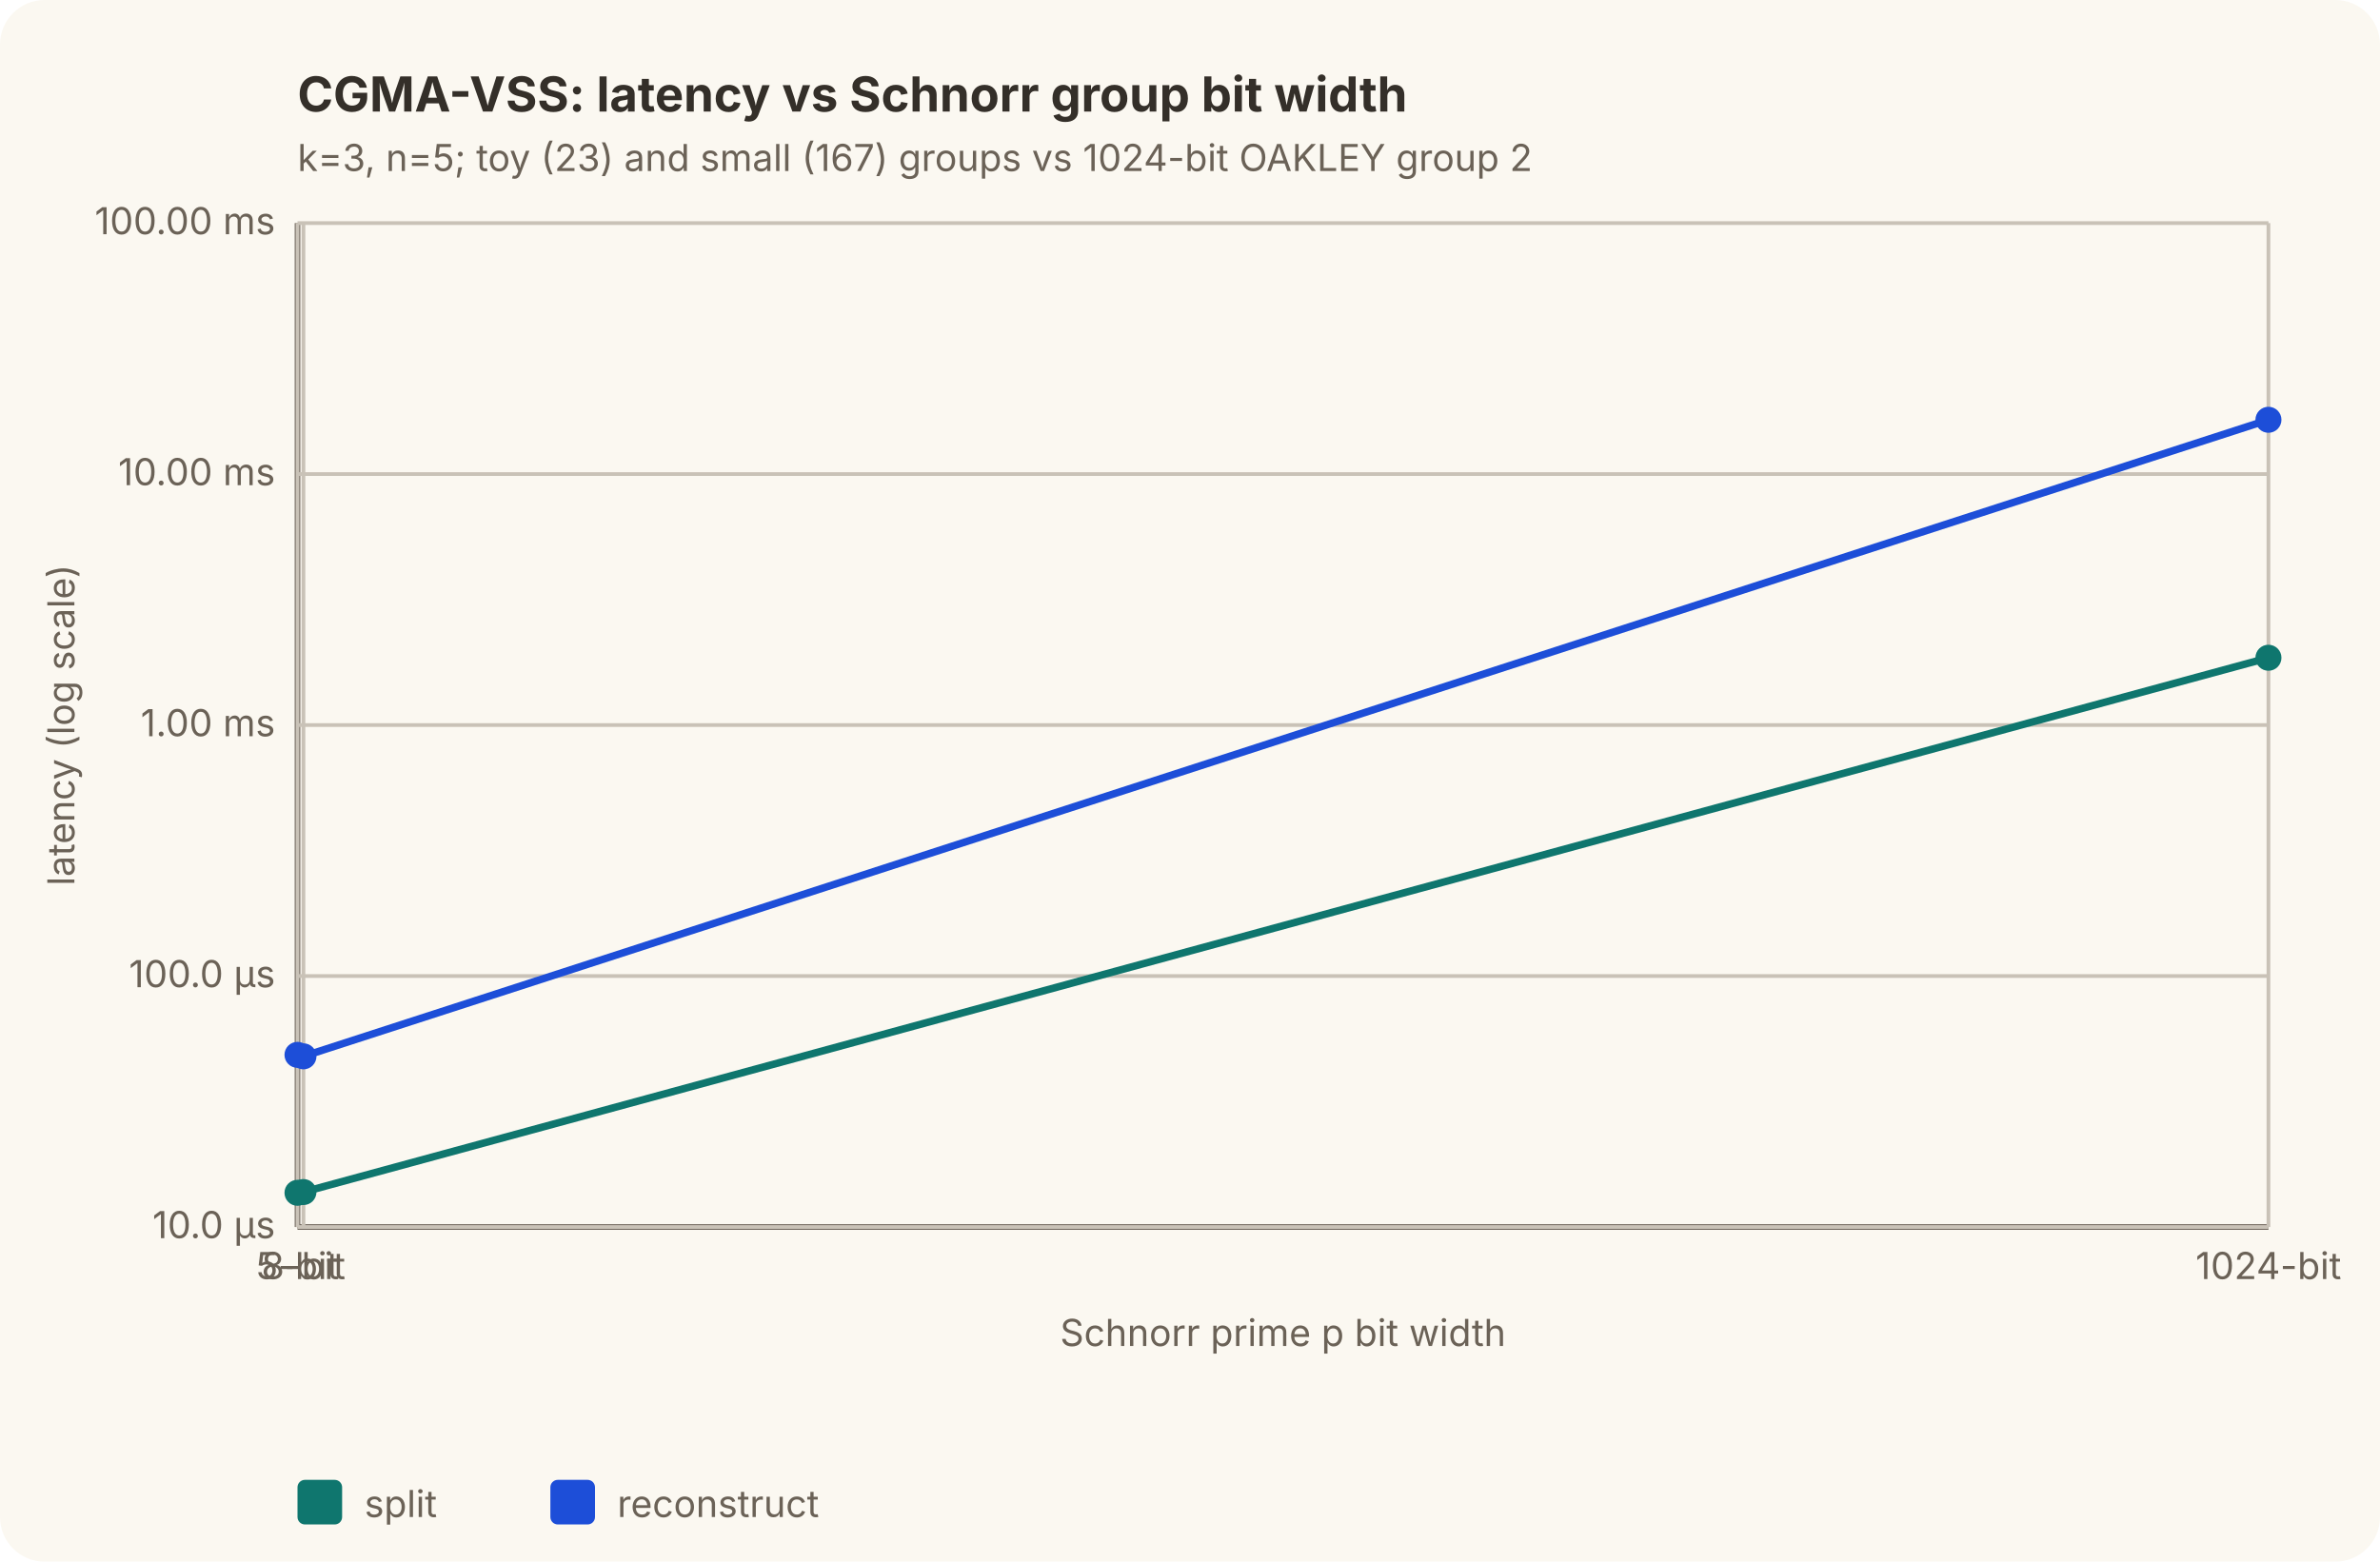
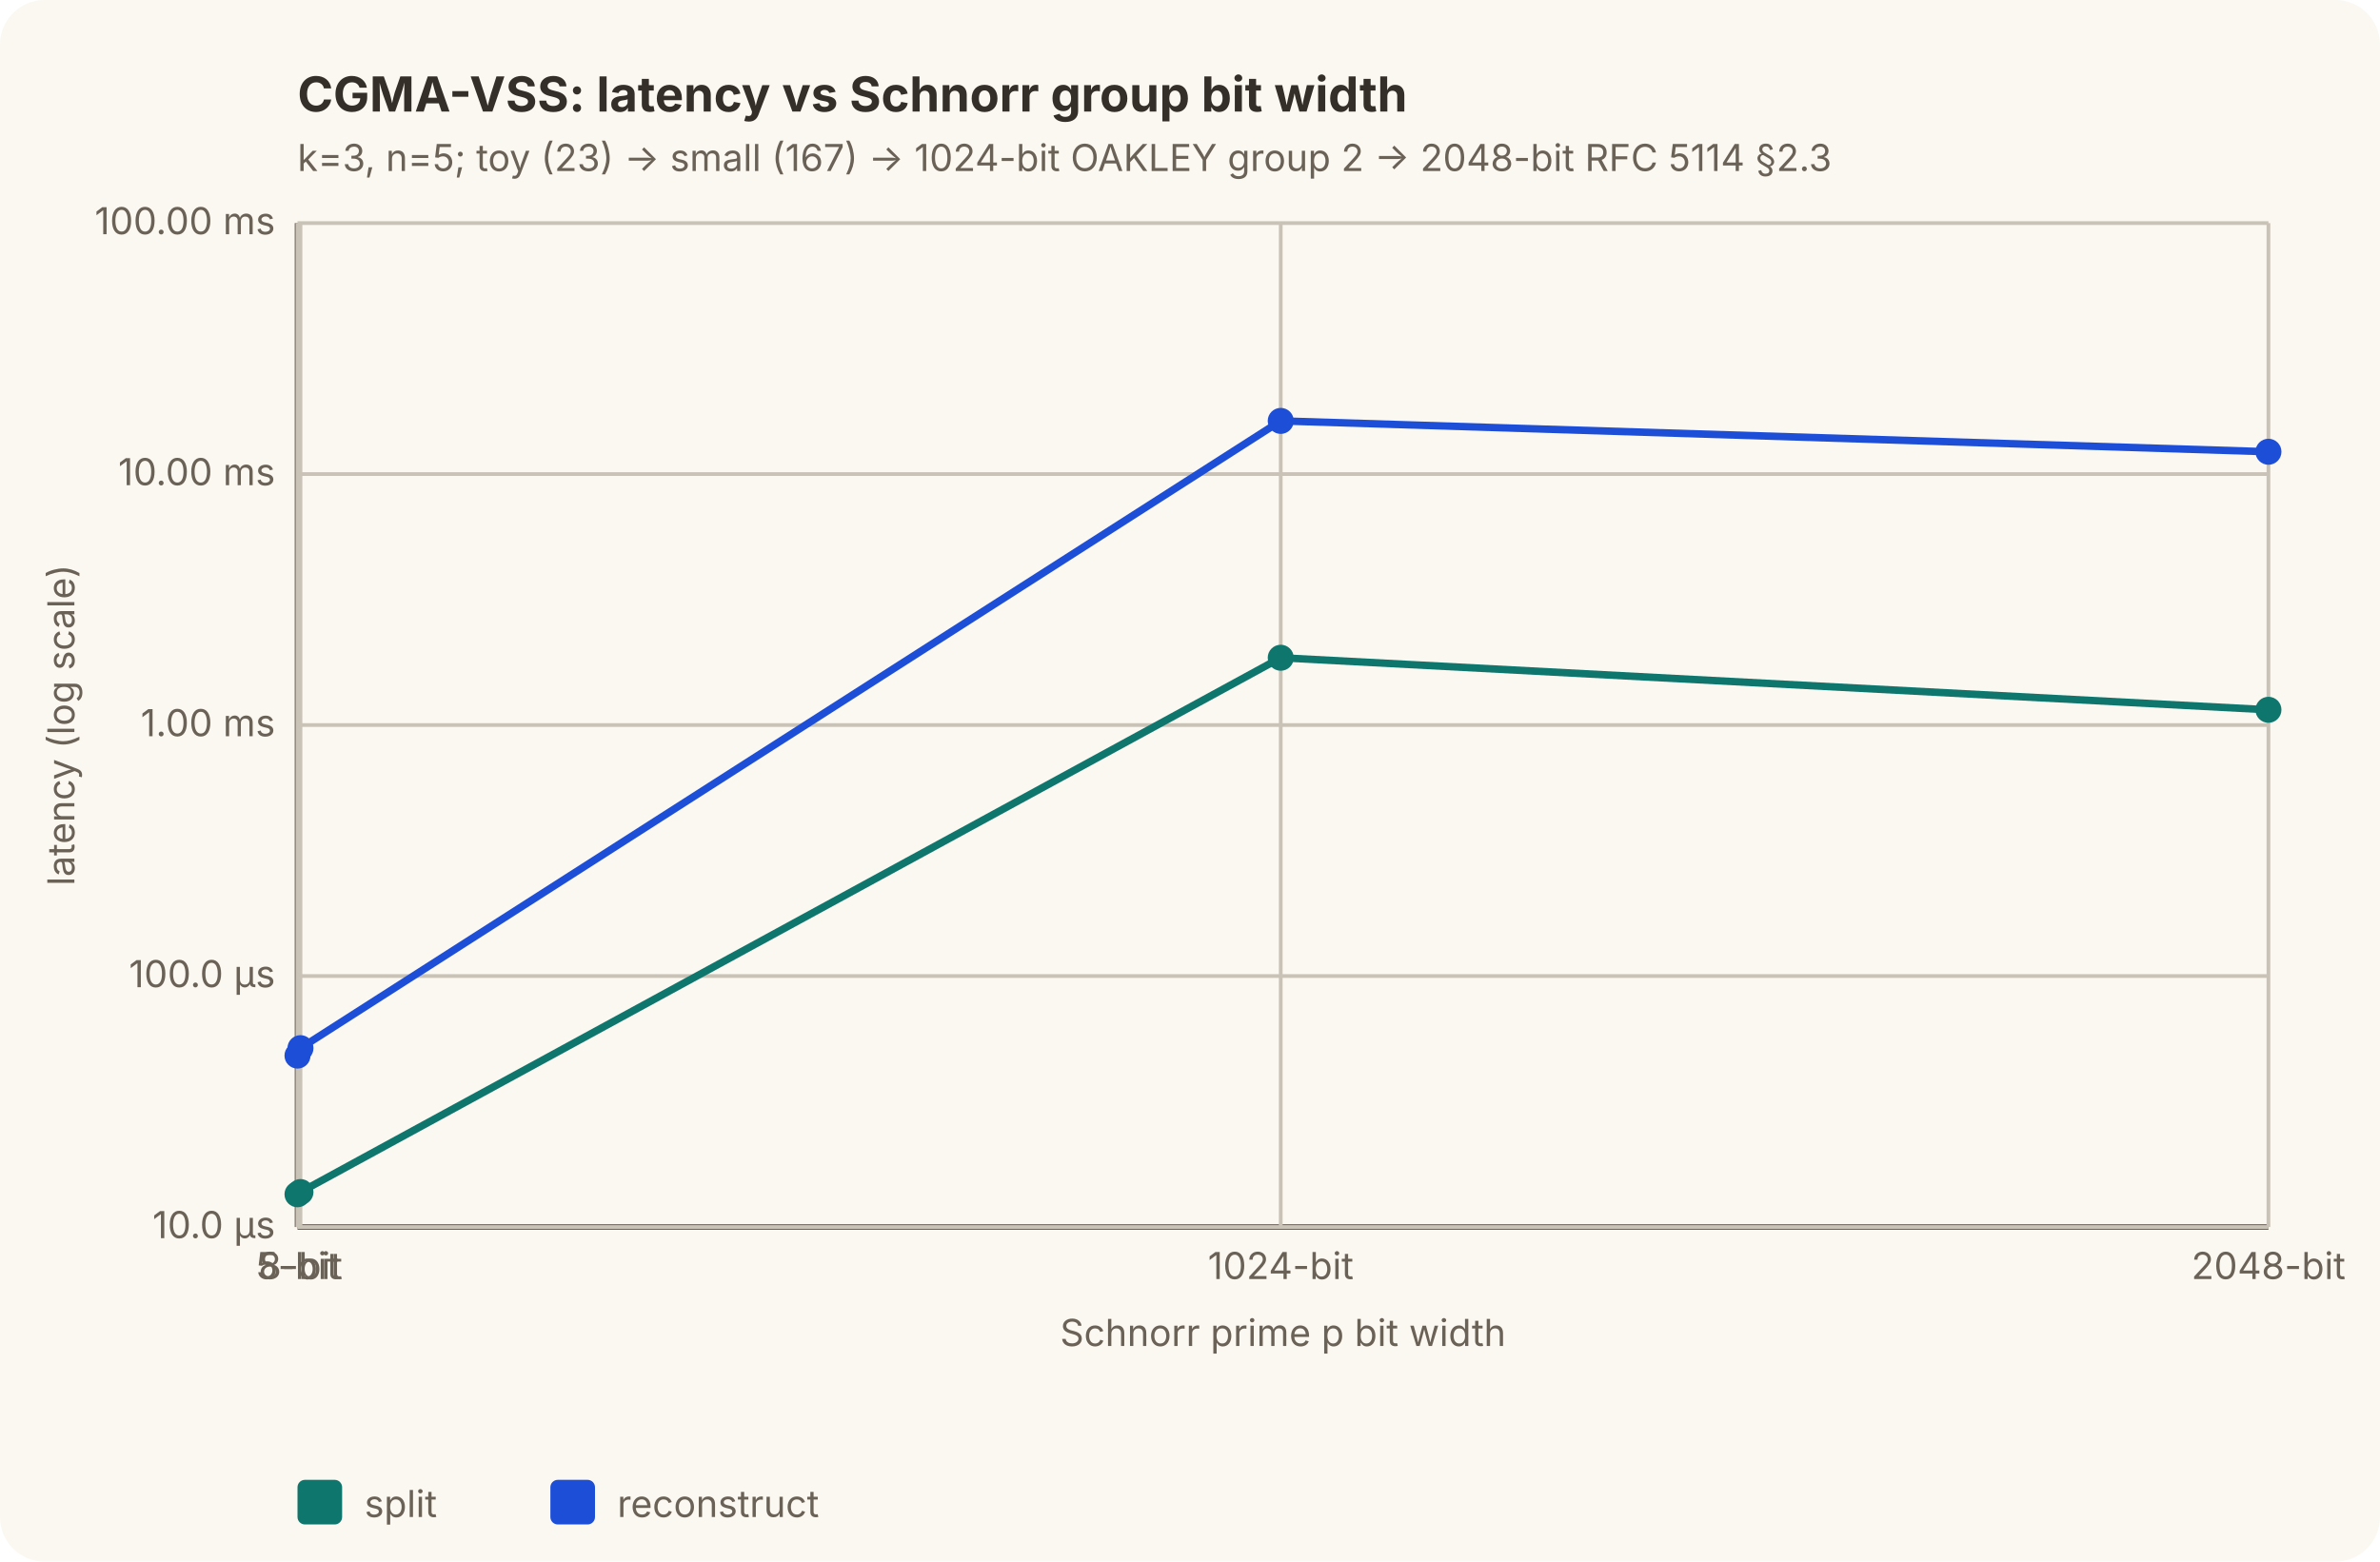
<svg xmlns="http://www.w3.org/2000/svg" width="640" height="420" viewBox="0 0 640 420" role="img">
  <style>
    .bg { fill: #fbf8f1; }
    .grid { stroke: #c9c2b7; stroke-width: 1; fill: none; }
    .axis { stroke: #6b6257; stroke-width: 1.5; fill: none; }
    .label { fill: #342f29; font: 11px ui-sans-serif, -apple-system, sans-serif; }
    .small { fill: #6b6257; font: 10px ui-sans-serif, -apple-system, sans-serif; }
    .title { fill: #342f29; font: bold 13px ui-sans-serif, -apple-system, sans-serif; }
  </style>
  <rect class="bg" x="0" y="0" width="640" height="420" rx="12" />
  <line class="axis" x1="80.0" y1="330.0" x2="610.0" y2="330.0" />
  <line class="axis" x1="80.0" y1="60.0" x2="80.0" y2="330.0" />
  <line class="grid" x1="80.0" y1="330.0" x2="610.0" y2="330.0" />
  <text class="small" x="74.0" y="333.0" text-anchor="end">10.0 µs</text>
  <line class="grid" x1="80.0" y1="262.5" x2="610.0" y2="262.5" />
  <text class="small" x="74.0" y="265.5" text-anchor="end">100.0 µs</text>
  <line class="grid" x1="80.0" y1="195.0" x2="610.0" y2="195.0" />
  <text class="small" x="74.0" y="198.0" text-anchor="end">1.00 ms</text>
  <line class="grid" x1="80.0" y1="127.5" x2="610.0" y2="127.5" />
  <text class="small" x="74.0" y="130.5" text-anchor="end">10.00 ms</text>
  <line class="grid" x1="80.0" y1="60.0" x2="610.0" y2="60.0" />
  <text class="small" x="74.0" y="63.0" text-anchor="end">100.00 ms</text>
  <line class="grid" x1="80.0" y1="60.0" x2="80.0" y2="330.0" />
  <text class="small" x="80.0" y="344.0" text-anchor="middle">5-bit</text>
-   <line class="grid" x1="81.6" y1="60.0" x2="81.6" y2="330.0" />
-   <text class="small" x="81.6" y="344.0" text-anchor="middle">8-bit</text>
+   <line class="grid" x1="80.8" y1="60.0" x2="80.8" y2="330.0" />
+   <text class="small" x="80.8" y="344.0" text-anchor="middle">8-bit</text>
+   <line class="grid" x1="344.4" y1="60.0" x2="344.4" y2="330.0" />
+   <text class="small" x="344.4" y="344.0" text-anchor="middle">1024-bit</text>
  <line class="grid" x1="610.0" y1="60.0" x2="610.0" y2="330.0" />
-   <text class="small" x="610.0" y="344.0" text-anchor="middle">1024-bit</text>
-   <path d="M 80.0 320.8 L 81.6 320.6 L 610.0 176.9" stroke="#0f766e" stroke-width="2" fill="none" />
-   <circle cx="80.0" cy="320.8" r="3.5" fill="#0f766e" />
-   <circle cx="81.6" cy="320.6" r="3.5" fill="#0f766e" />
-   <circle cx="610.0" cy="176.9" r="3.5" fill="#0f766e" />
-   <path d="M 80.0 283.7 L 81.6 284.1 L 610.0 112.9" stroke="#1d4ed8" stroke-width="2" fill="none" />
-   <circle cx="80.0" cy="283.7" r="3.5" fill="#1d4ed8" />
-   <circle cx="81.6" cy="284.1" r="3.5" fill="#1d4ed8" />
-   <circle cx="610.0" cy="112.9" r="3.5" fill="#1d4ed8" />
+   <text class="small" x="610.0" y="344.0" text-anchor="middle">2048-bit</text>
+   <path d="M 80.0 321.2 L 80.8 320.6 L 344.4 176.9 L 610.0 190.9" stroke="#0f766e" stroke-width="2" fill="none" />
+   <circle cx="80.0" cy="321.2" r="3.5" fill="#0f766e" />
+   <circle cx="80.8" cy="320.6" r="3.5" fill="#0f766e" />
+   <circle cx="344.4" cy="176.9" r="3.5" fill="#0f766e" />
+   <circle cx="610.0" cy="190.9" r="3.5" fill="#0f766e" />
+   <path d="M 80.0 283.9 L 80.8 281.9 L 344.4 113.2 L 610.0 121.5" stroke="#1d4ed8" stroke-width="2" fill="none" />
+   <circle cx="80.0" cy="283.9" r="3.5" fill="#1d4ed8" />
+   <circle cx="80.8" cy="281.9" r="3.5" fill="#1d4ed8" />
+   <circle cx="344.4" cy="113.2" r="3.5" fill="#1d4ed8" />
+   <circle cx="610.0" cy="121.5" r="3.5" fill="#1d4ed8" />
  <text class="title" x="80.0" y="30.0">CGMA-VSS: latency vs Schnorr group bit width</text>
-   <text class="small" x="80.0" y="46.0">k=3, n=5; toy (23) and small (167) groups vs 1024-bit OAKLEY group 2</text>
+   <text class="small" x="80.0" y="46.0">k=3, n=5; toy (23) → small (167) → 1024-bit OAKLEY group 2 → 2048-bit RFC 5114 §2.3</text>
  <text class="small" x="345.0" y="362.0" text-anchor="middle">Schnorr prime p bit width</text>
  <text class="small" x="20" y="195.0" transform="rotate(-90 20 195.0)" text-anchor="middle">latency (log scale)</text>
  <rect x="80.0" y="398.0" width="12" height="12" fill="#0f766e" rx="2" />
  <text class="small" x="98.0" y="408.0">split</text>
  <rect x="148.0" y="398.0" width="12" height="12" fill="#1d4ed8" rx="2" />
  <text class="small" x="166.0" y="408.0">reconstruct</text>
</svg>
